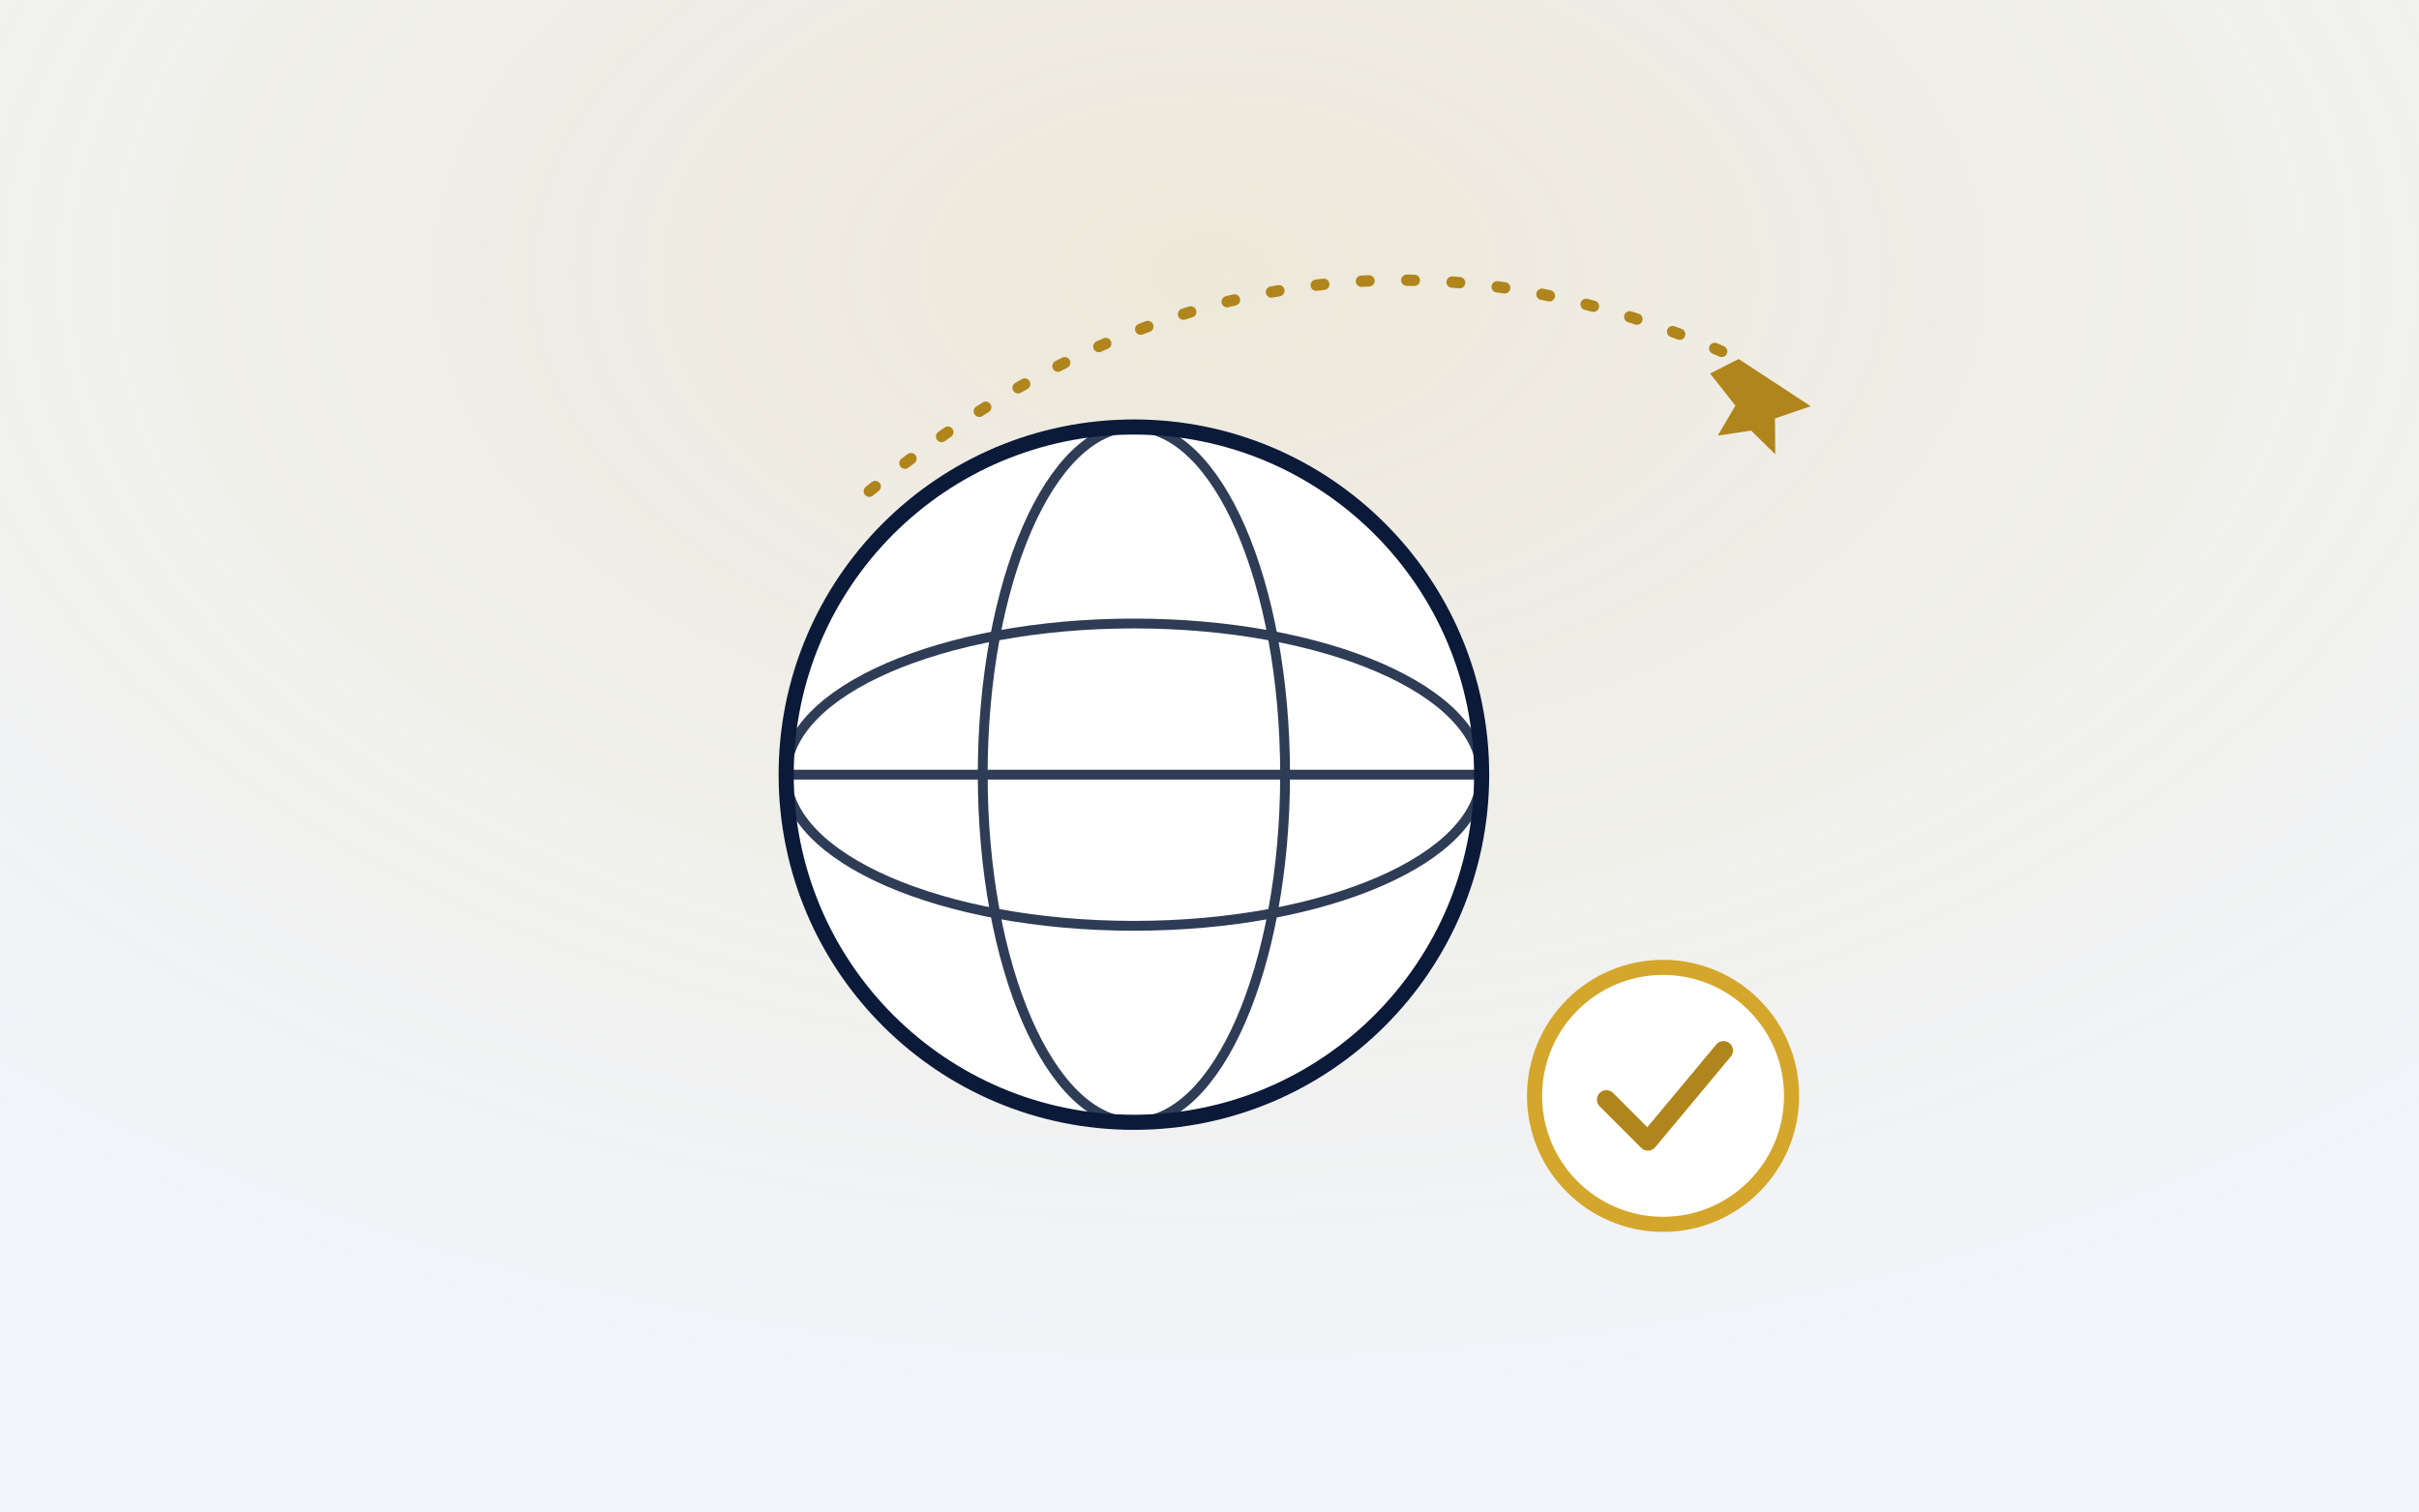
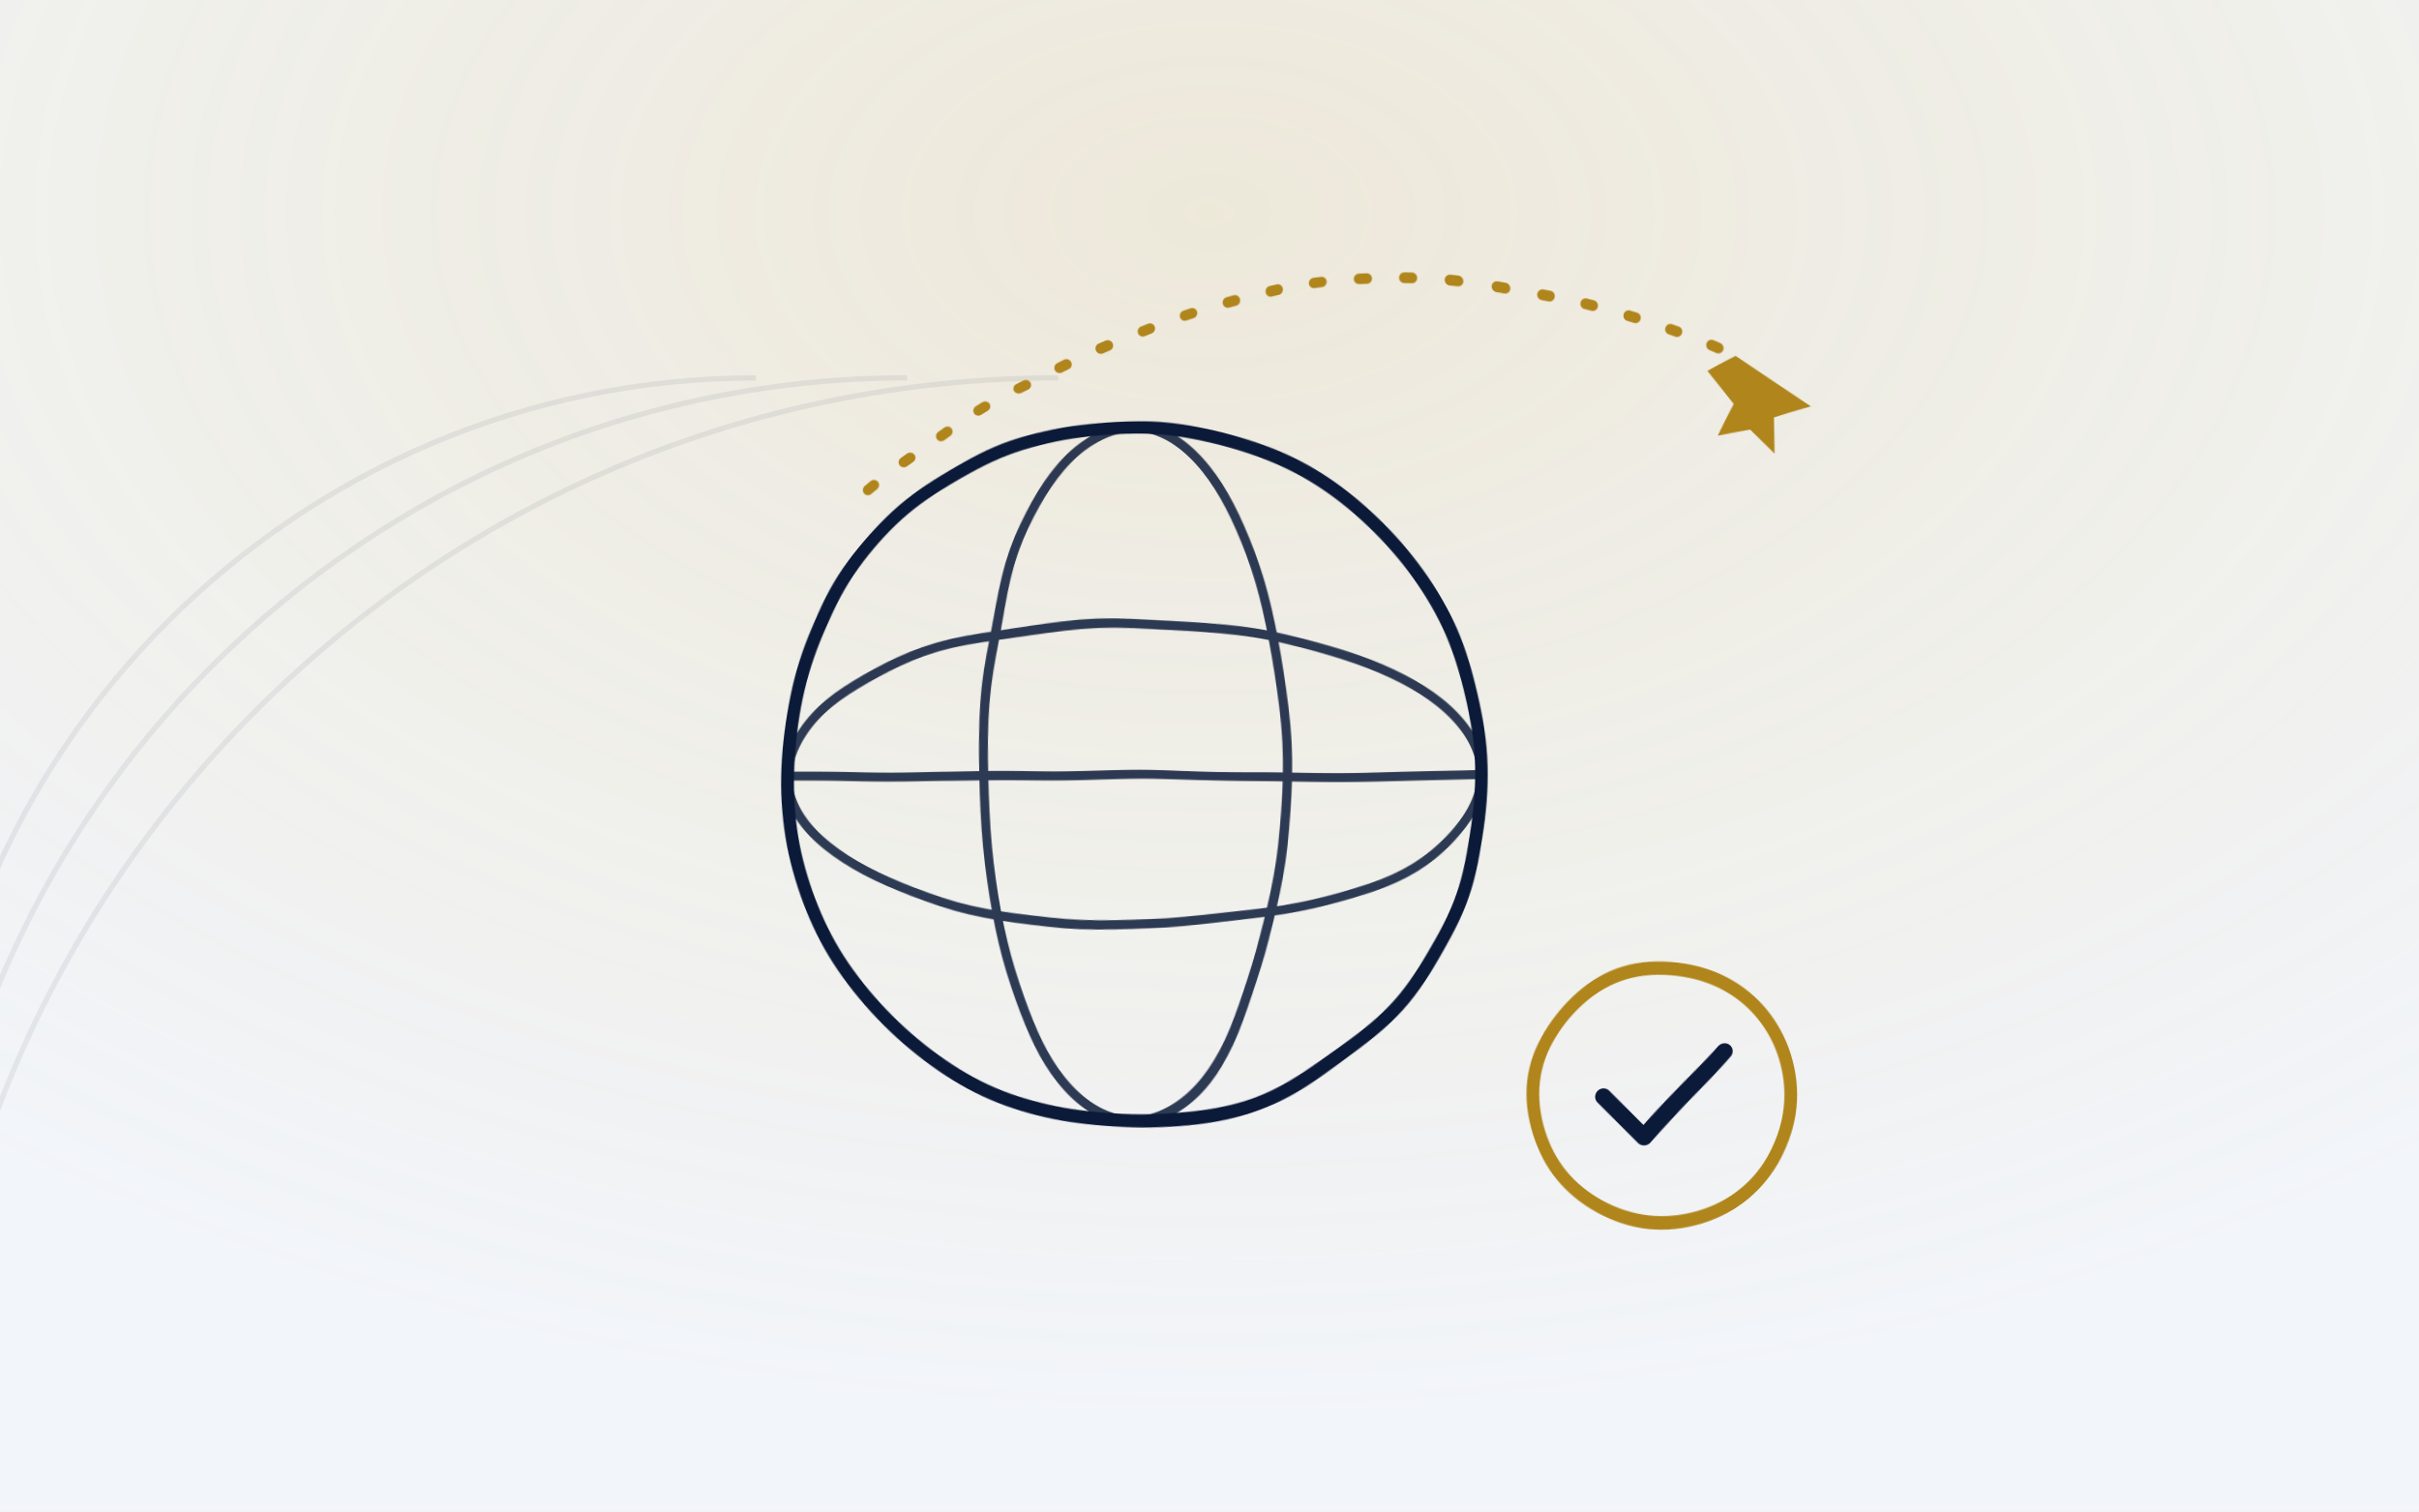
<svg xmlns="http://www.w3.org/2000/svg" viewBox="0 0 640 400" width="640" height="400">
  <defs>
-     <radialGradient id="ieltsGlow" cx="50%" cy="18%" r="75%">
+     <radialGradient id="ieltsGlow" cx="50%" cy="14%" r="80%">
      <stop offset="0" stop-color="#d4a72c" stop-opacity="0.16" />
      <stop offset="1" stop-color="#d4a72c" stop-opacity="0" />
    </radialGradient>
+     <filter id="cardInk" x="-20%" y="-20%" width="140%" height="140%">
+       <feTurbulence type="fractalNoise" baseFrequency="0.018" numOctaves="2" seed="11" result="n" />
+       <feDisplacementMap in="SourceGraphic" in2="n" scale="3.2" />
+     </filter>
  </defs>
  <rect width="640" height="400" fill="#f2f5fa" />
  <rect width="640" height="400" fill="url(#ieltsGlow)" />
-   <circle cx="300" cy="205" r="92" fill="#ffffff" stroke="#0b1a38" stroke-width="4" />
-   <g stroke="#0b1a38" stroke-width="2.6" fill="none" opacity=".85">
-     <ellipse cx="300" cy="205" rx="40" ry="92" />
-     <ellipse cx="300" cy="205" rx="92" ry="40" />
-     <line x1="208" y1="205" x2="392" y2="205" />
+   <g fill="none" stroke="#0b1a38" stroke-opacity="0.07" stroke-width="1.4">
+     <path d="M-20 400 A 300 300 0 0 1 280 100" />
+     <path d="M-20 360 A 260 260 0 0 1 240 100" />
+     <path d="M-20 320 A 220 220 0 0 1 200 100" />
  </g>
-   <path d="M230 130 Q 340 40 460 95" fill="none" stroke="#b0851b" stroke-width="3" stroke-dasharray="2 10" stroke-linecap="round" />
-   <g transform="translate(460,95) rotate(18)" fill="#b0851b">
-     <path d="M0 0 l22 6 -8 6 3 9 -8-4 -8 4 2-9 -9-6 z" />
+   <g filter="url(#cardInk)">
+     <circle cx="300" cy="205" r="92" fill="none" stroke="#0b1a38" stroke-width="3.4" />
+     <g stroke="#0b1a38" stroke-width="2.4" fill="none" opacity=".85">
+       <ellipse cx="300" cy="205" rx="40" ry="92" />
+       <ellipse cx="300" cy="205" rx="92" ry="40" />
+       <line x1="208" y1="205" x2="392" y2="205" />
+     </g>
+     <path d="M230 130 Q 340 40 460 95" fill="none" stroke="#b0851b" stroke-width="2.8" stroke-dasharray="2 10" stroke-linecap="round" />
+     <path d="M460 95 l22 6 -8 6 3 9 -8-4 -8 4 2-9 -9-6 z" fill="#b0851b" stroke="none" transform="rotate(18 460 95)" />
+     <circle cx="440" cy="290" r="34" fill="none" stroke="#b0851b" stroke-width="3.4" />
+     <path d="M425 291 l11 11 20-24" fill="none" stroke="#0b1a38" stroke-width="4.4" stroke-linecap="round" stroke-linejoin="round" />
  </g>
-   <circle cx="440" cy="290" r="34" fill="#ffffff" stroke="#d4a72c" stroke-width="4" />
-   <path d="M425 291 l11 11 20-24" fill="none" stroke="#b0851b" stroke-width="5" stroke-linecap="round" stroke-linejoin="round" />
</svg>
